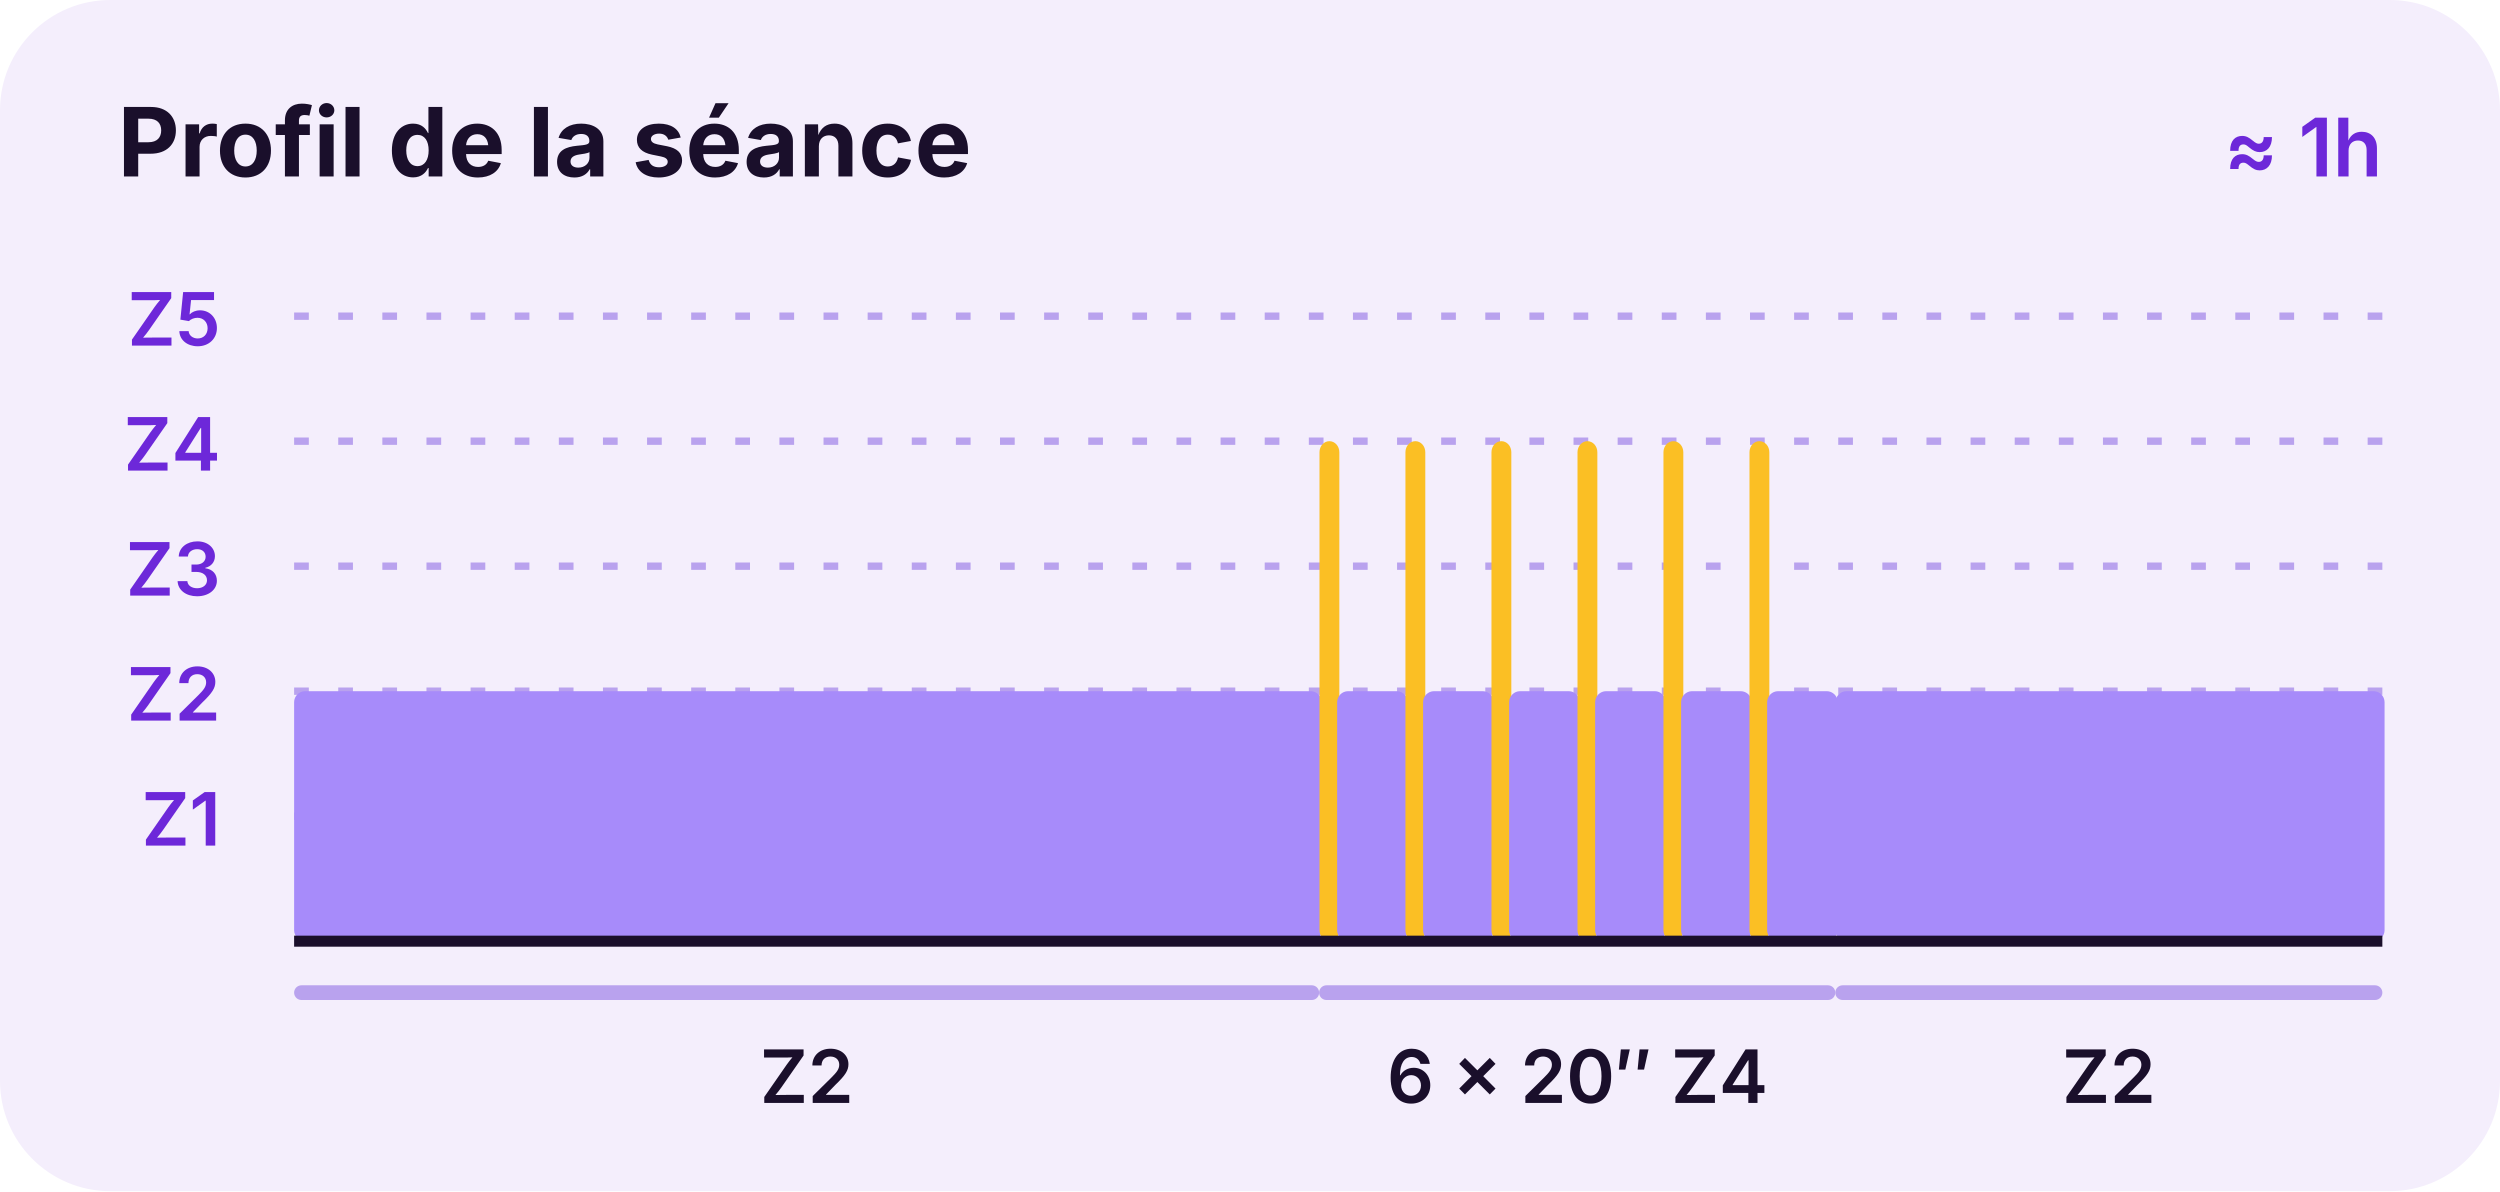
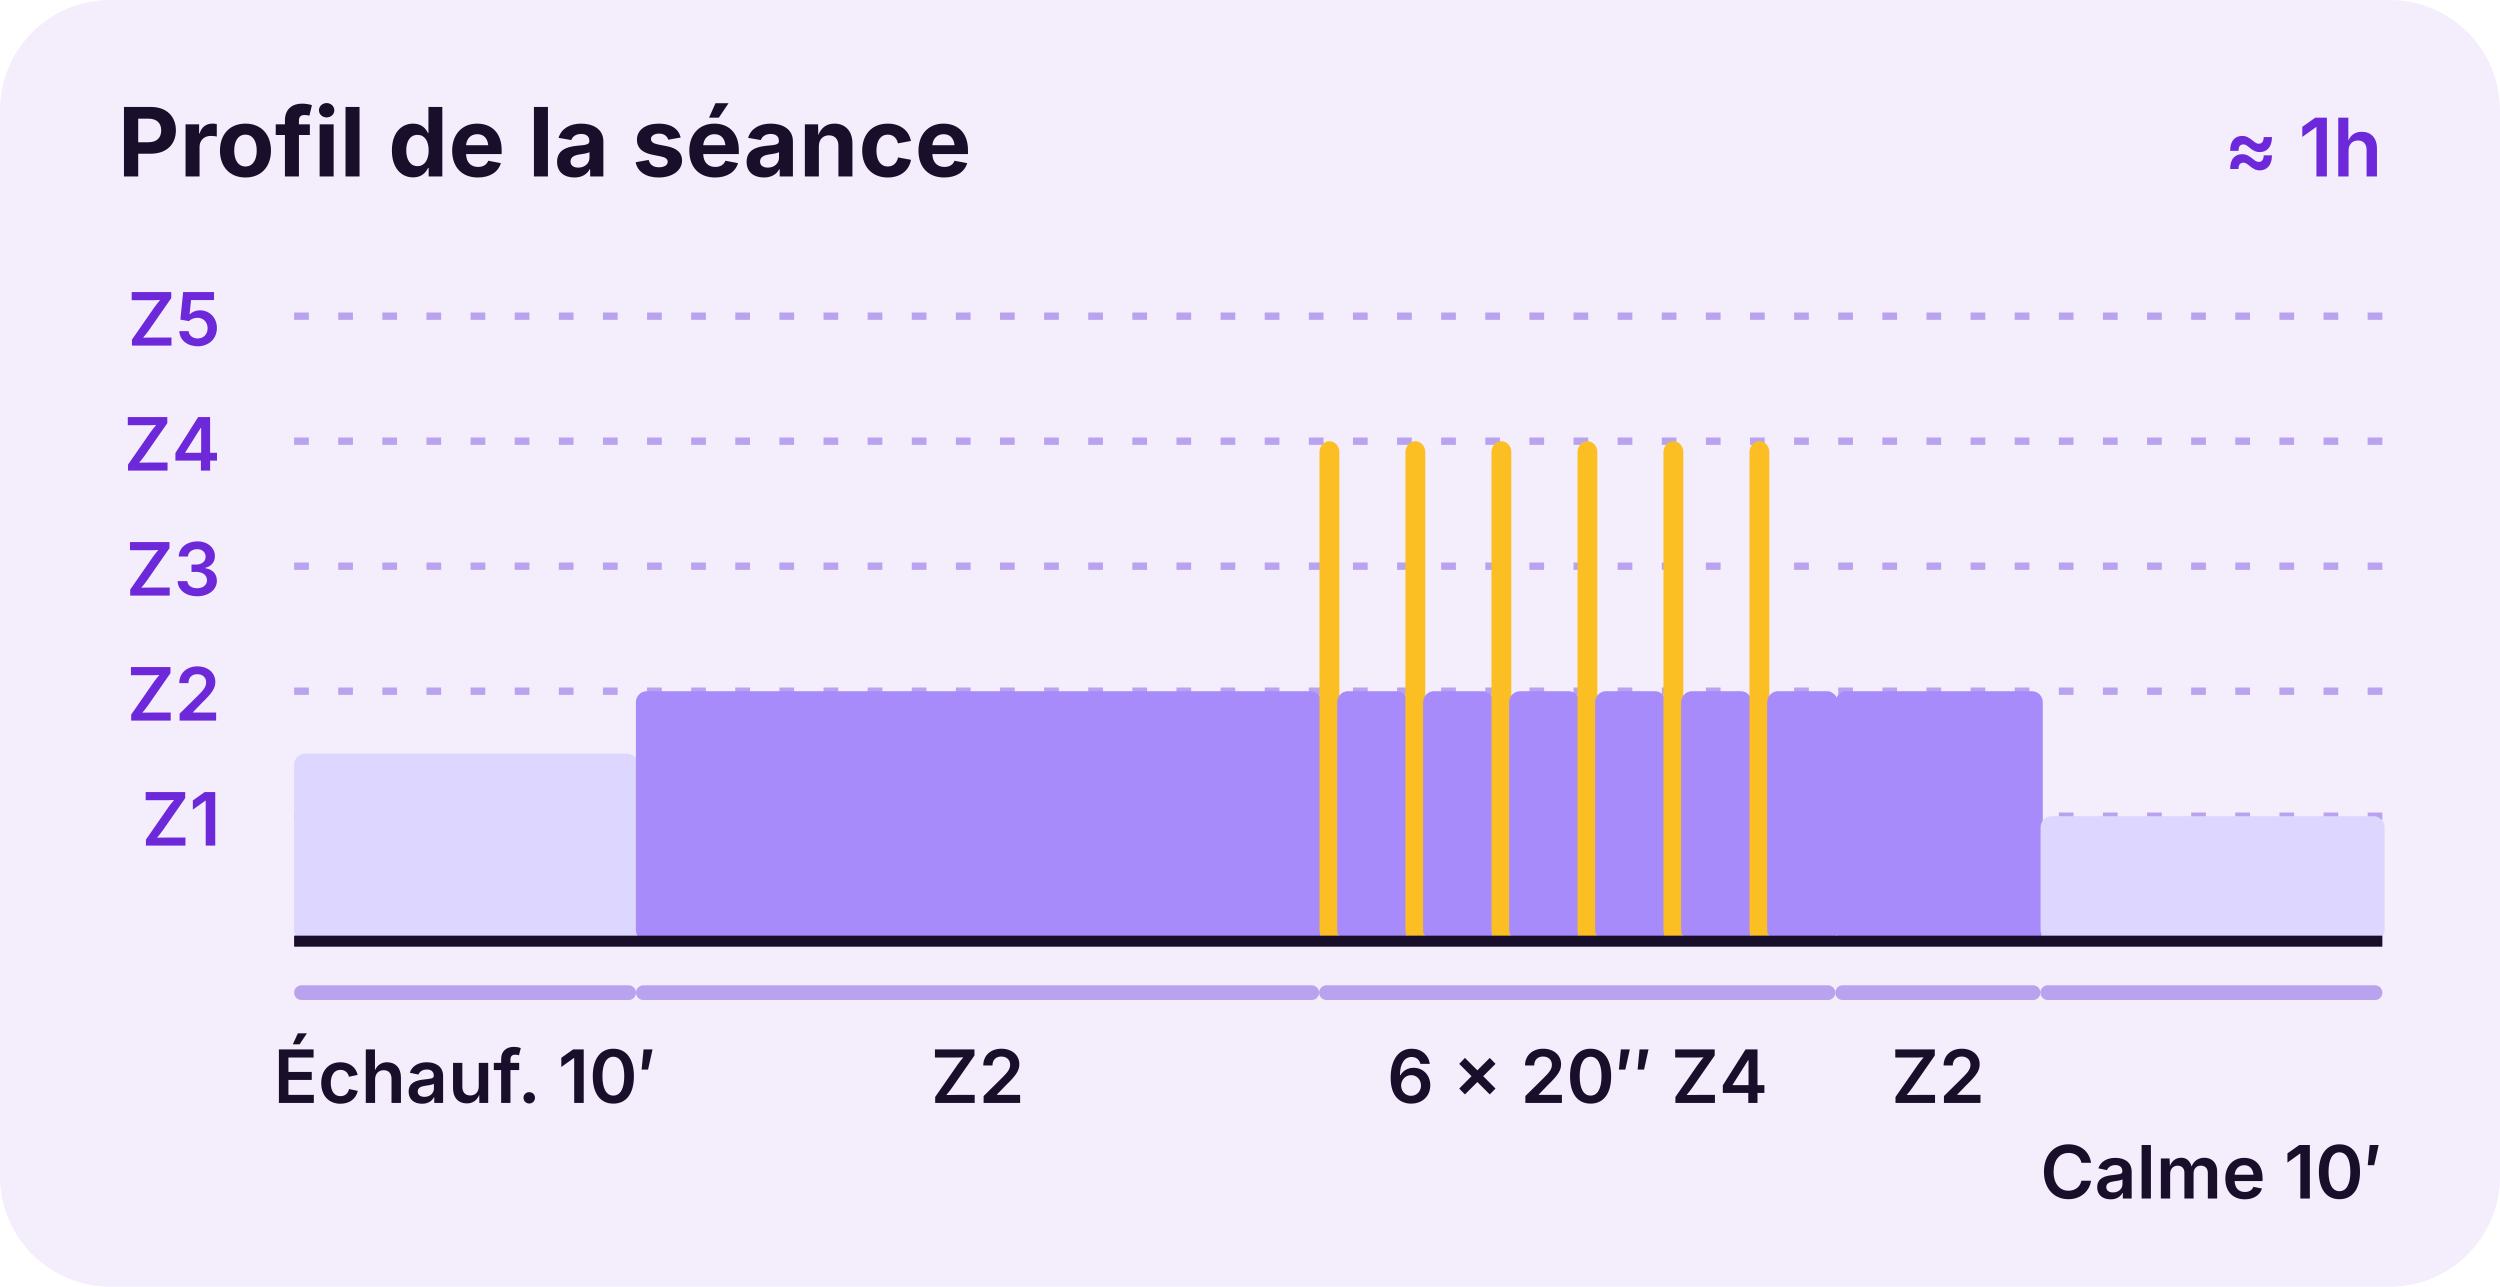
- <svg xmlns="http://www.w3.org/2000/svg" viewBox="0 0 340 162" width="340" height="162">
-   <rect width="340" height="162" rx="15" fill="#F4EEFC" />
+ <svg xmlns="http://www.w3.org/2000/svg" viewBox="0 0 340 175" width="340" height="175">
+   <rect width="340" height="175" rx="15" fill="#F4EEFC" />
  <text x="16" y="24" font-family="Inter, sans-serif" font-weight="700" font-size="13" fill="#1A0F2B" text-anchor="start">Profil de la séance</text>
  <text x="324" y="24" font-family="Inter, sans-serif" font-weight="600" font-size="11" fill="#6D28D9" text-anchor="end">≈ 1h</text>
  <line x1="40" y1="111" x2="324" y2="111" stroke="#B9A2EE" stroke-width="1" stroke-dasharray="2 4" />
  <text x="30" y="115" font-family="Inter, sans-serif" font-weight="600" font-size="10" fill="#6D28D9" text-anchor="end">Z1</text>
  <line x1="40" y1="94" x2="324" y2="94" stroke="#B9A2EE" stroke-width="1" stroke-dasharray="2 4" />
  <text x="30" y="98" font-family="Inter, sans-serif" font-weight="600" font-size="10" fill="#6D28D9" text-anchor="end">Z2</text>
  <line x1="40" y1="77" x2="324" y2="77" stroke="#B9A2EE" stroke-width="1" stroke-dasharray="2 4" />
  <text x="30" y="81" font-family="Inter, sans-serif" font-weight="600" font-size="10" fill="#6D28D9" text-anchor="end">Z3</text>
  <line x1="40" y1="60" x2="324" y2="60" stroke="#B9A2EE" stroke-width="1" stroke-dasharray="2 4" />
  <text x="30" y="64" font-family="Inter, sans-serif" font-weight="600" font-size="10" fill="#6D28D9" text-anchor="end">Z4</text>
  <line x1="40" y1="43" x2="324" y2="43" stroke="#B9A2EE" stroke-width="1" stroke-dasharray="2 4" />
  <text x="30" y="47" font-family="Inter, sans-serif" font-weight="600" font-size="10" fill="#6D28D9" text-anchor="end">Z5</text>
-   <rect x="40.00" y="94.0" width="139.75" height="34.0" rx="1.5" fill="#A78BFA" />
-   <line x1="41.0" y1="135" x2="178.4" y2="135" stroke="#B9A2EE" stroke-width="2" stroke-linecap="round" />
-   <text x="109.724" y="150" font-family="Inter, sans-serif" font-weight="600" font-size="10" fill="#1A0F2B" text-anchor="middle">Z2</text>
+   <rect x="40.00" y="102.5" width="46.78" height="25.5" rx="1.5" fill="#DDD6FE" />
+   <line x1="41.0" y1="135" x2="85.5" y2="135" stroke="#B9A2EE" stroke-width="2" stroke-linecap="round" />
+   <text x="63.241" y="150" font-family="Inter, sans-serif" font-weight="600" font-size="10" fill="#1A0F2B" text-anchor="middle">Échauf. 10′</text>
+   <rect x="86.48" y="94.0" width="93.27" height="34.0" rx="1.5" fill="#A78BFA" />
+   <line x1="87.5" y1="135" x2="178.4" y2="135" stroke="#B9A2EE" stroke-width="2" stroke-linecap="round" />
+   <text x="132.966" y="150" font-family="Inter, sans-serif" font-weight="600" font-size="10" fill="#1A0F2B" text-anchor="middle">Z2</text>
  <rect x="179.45" y="60.0" width="2.70" height="68.0" rx="1.5" fill="#FBBF24" />
  <rect x="181.85" y="94.0" width="9.60" height="34.0" rx="1.5" fill="#A78BFA" />
  <rect x="191.14" y="60.0" width="2.70" height="68.0" rx="1.5" fill="#FBBF24" />
  <rect x="193.54" y="94.0" width="9.60" height="34.0" rx="1.5" fill="#A78BFA" />
  <rect x="202.84" y="60.0" width="2.70" height="68.0" rx="1.5" fill="#FBBF24" />
  <rect x="205.24" y="94.0" width="9.60" height="34.0" rx="1.5" fill="#A78BFA" />
  <rect x="214.54" y="60.0" width="2.70" height="68.0" rx="1.5" fill="#FBBF24" />
  <rect x="216.94" y="94.0" width="9.60" height="34.0" rx="1.5" fill="#A78BFA" />
  <rect x="226.23" y="60.0" width="2.70" height="68.0" rx="1.5" fill="#FBBF24" />
  <rect x="228.63" y="94.0" width="9.60" height="34.0" rx="1.5" fill="#A78BFA" />
  <rect x="237.93" y="60.0" width="2.70" height="68.0" rx="1.5" fill="#FBBF24" />
  <rect x="240.33" y="94.0" width="9.60" height="34.0" rx="1.5" fill="#A78BFA" />
  <line x1="180.4" y1="135" x2="248.6" y2="135" stroke="#B9A2EE" stroke-width="2" stroke-linecap="round" />
  <text x="214.538" y="150" font-family="Inter, sans-serif" font-weight="600" font-size="10" fill="#1A0F2B" text-anchor="middle">6 × 20″ Z4</text>
-   <rect x="249.63" y="94.0" width="74.67" height="34.0" rx="1.5" fill="#A78BFA" />
-   <line x1="250.6" y1="135" x2="323.0" y2="135" stroke="#B9A2EE" stroke-width="2" stroke-linecap="round" />
-   <text x="286.814" y="150" font-family="Inter, sans-serif" font-weight="600" font-size="10" fill="#1A0F2B" text-anchor="middle">Z2</text>
+   <rect x="249.63" y="94.0" width="28.19" height="34.0" rx="1.5" fill="#A78BFA" />
+   <line x1="250.6" y1="135" x2="276.5" y2="135" stroke="#B9A2EE" stroke-width="2" stroke-linecap="round" />
+   <text x="263.572" y="150" font-family="Inter, sans-serif" font-weight="600" font-size="10" fill="#1A0F2B" text-anchor="middle">Z2</text>
+   <rect x="277.52" y="111.0" width="46.78" height="17.0" rx="1.5" fill="#DDD6FE" />
+   <line x1="278.5" y1="135" x2="323.0" y2="135" stroke="#B9A2EE" stroke-width="2" stroke-linecap="round" />
+   <text x="300.759" y="163" font-family="Inter, sans-serif" font-weight="600" font-size="10" fill="#1A0F2B" text-anchor="middle">Calme 10′</text>
  <line x1="40" y1="128" x2="324" y2="128" stroke="#1A0F2B" stroke-width="1.5" />
</svg>
